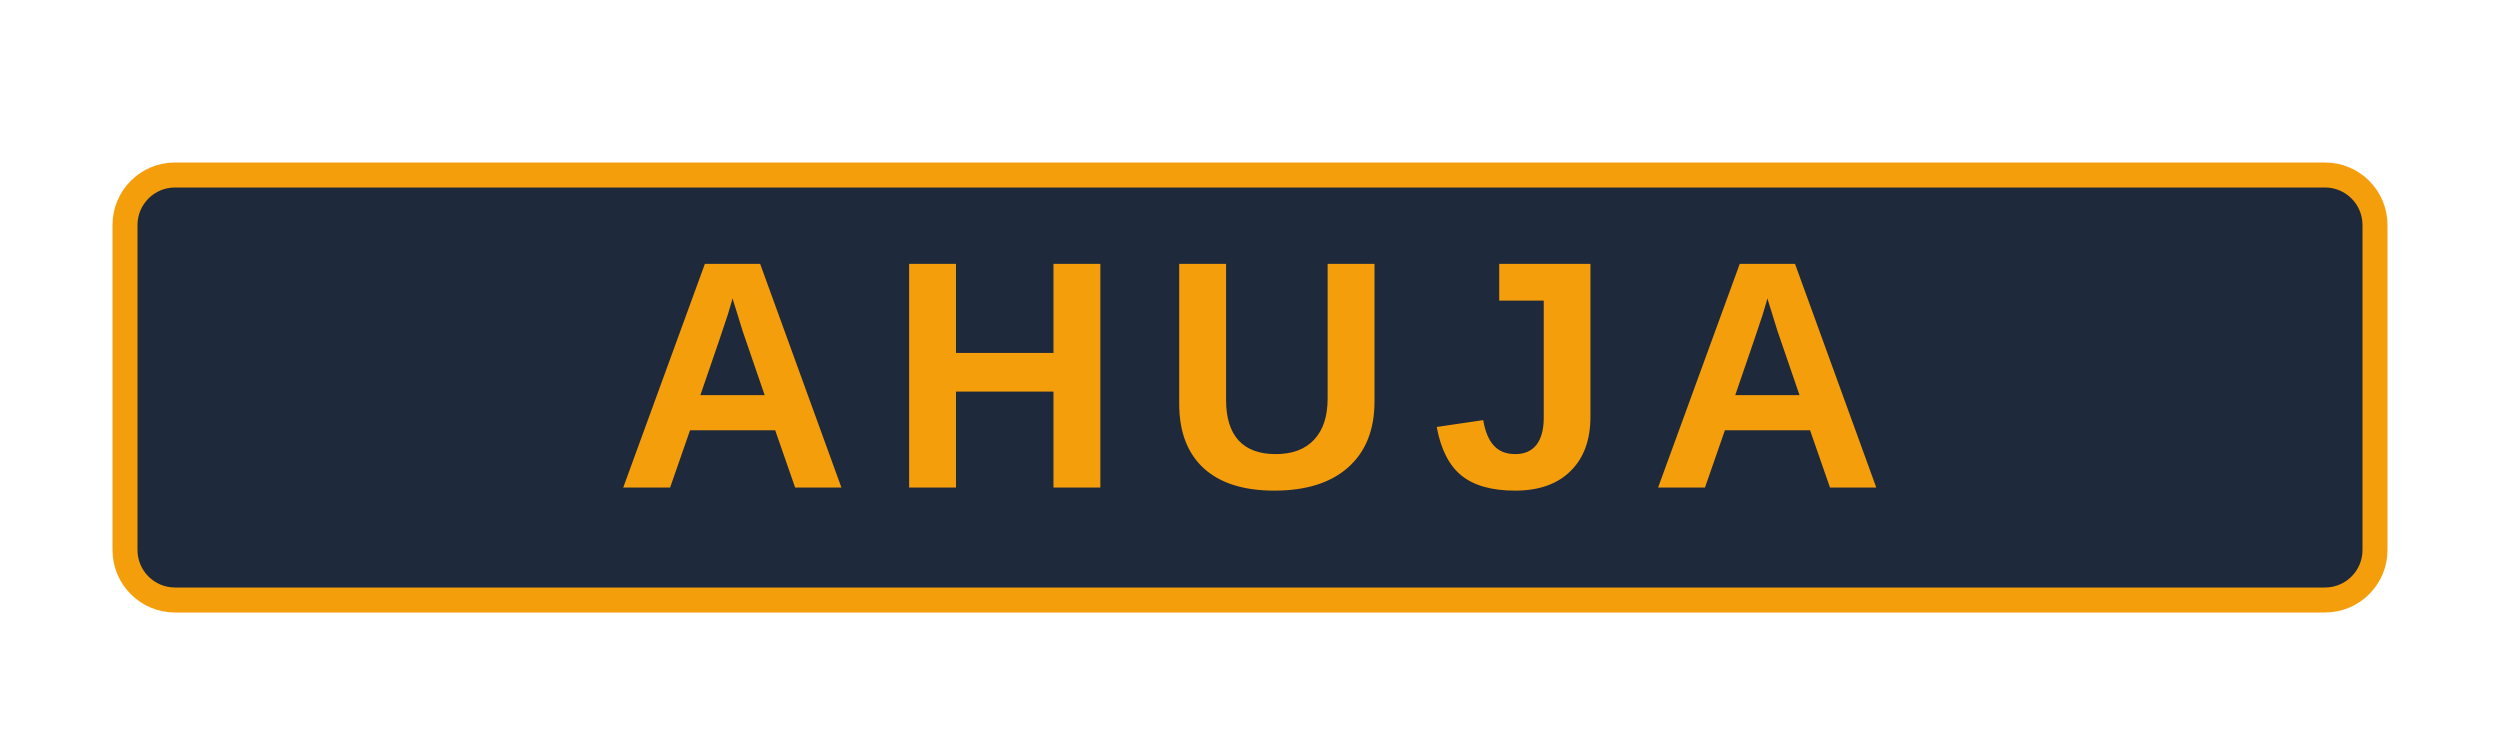
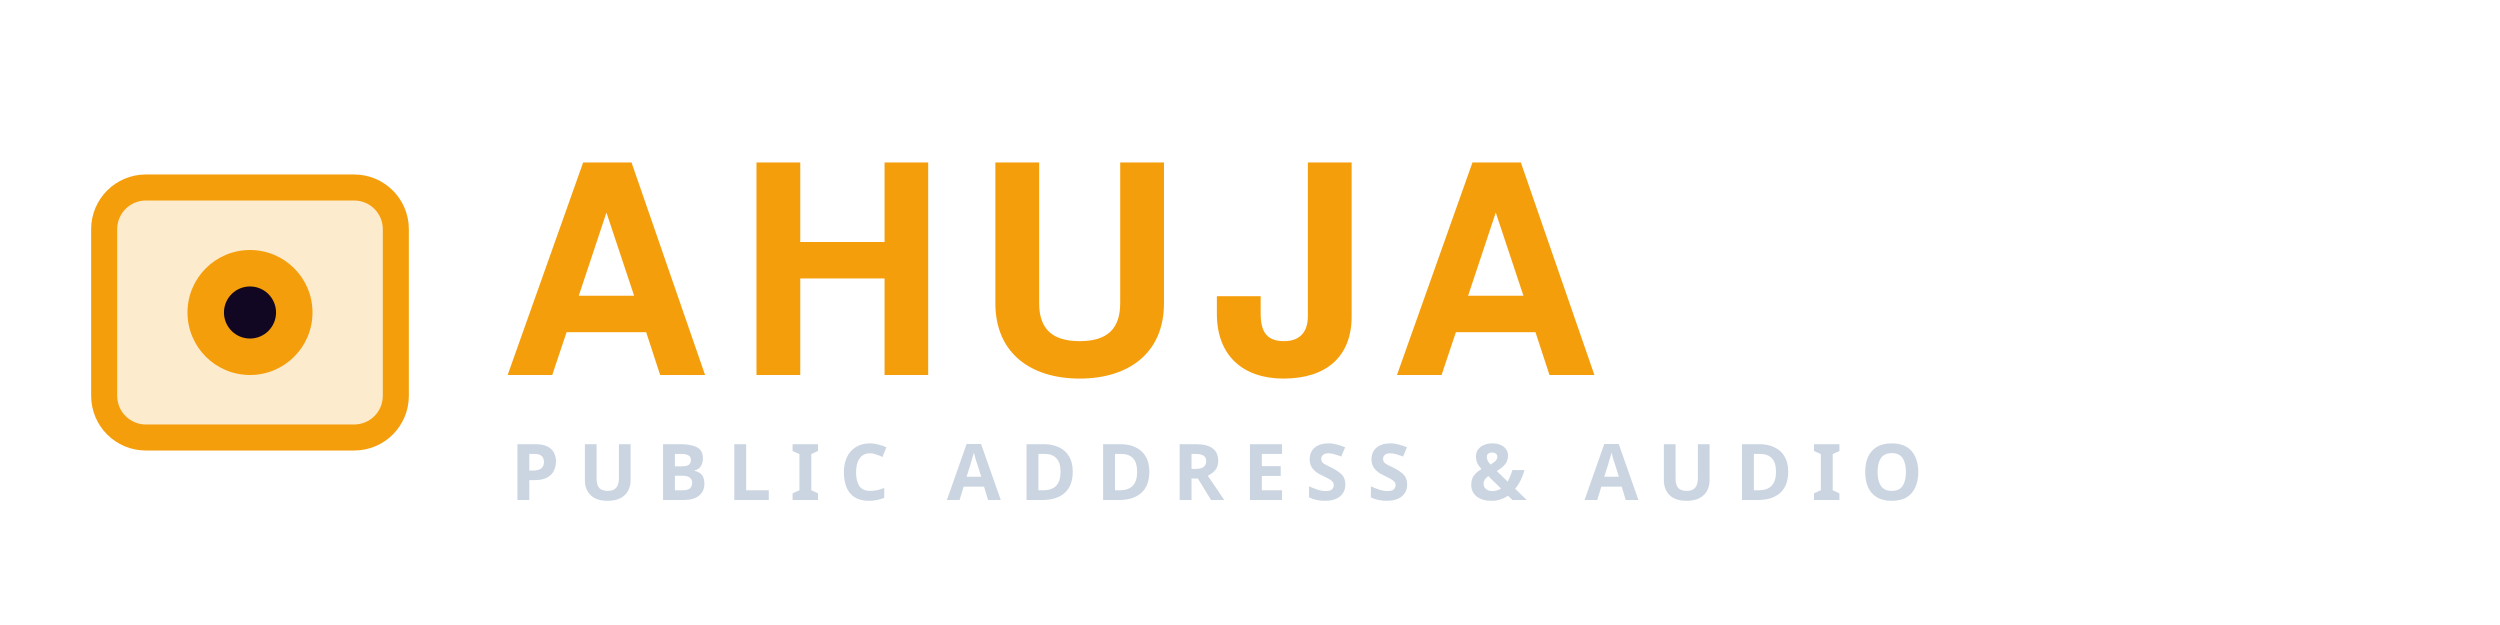
- <svg xmlns="http://www.w3.org/2000/svg" viewBox="0 0 200 60" fill="none">
-   <rect x="10" y="14" width="180" height="34" rx="4" fill="#1e293b" stroke="#f59e0b" stroke-width="2" />
-   <text x="100" y="39" font-family="Arial, sans-serif" font-weight="900" font-size="26" fill="#f59e0b" text-anchor="middle" letter-spacing="3">AHUJA</text>
+ <svg xmlns="http://www.w3.org/2000/svg" viewBox="0 0 240 60" fill="none">
+   <g transform="translate(10, 14)">
+     <rect x="0" y="4" width="28" height="24" rx="4" fill="#F59E0B" fill-opacity="0.2" stroke="#F59E0B" stroke-width="2.5" />
+     <circle cx="14" cy="16" r="6" fill="#F59E0B" />
+     <circle cx="14" cy="16" r="2.5" fill="#120722" />
+   </g>
+   <text x="48" y="36" font-family="'Outfit', 'Helvetica Neue', sans-serif" font-weight="900" font-size="28" fill="#F59E0B" letter-spacing="2.5">AHUJA</text>
+   <text x="49" y="48" font-family="'Outfit', sans-serif" font-weight="700" font-size="7.5" fill="#cbd5e1" letter-spacing="1.8">PUBLIC ADDRESS &amp; AUDIO</text>
</svg>
